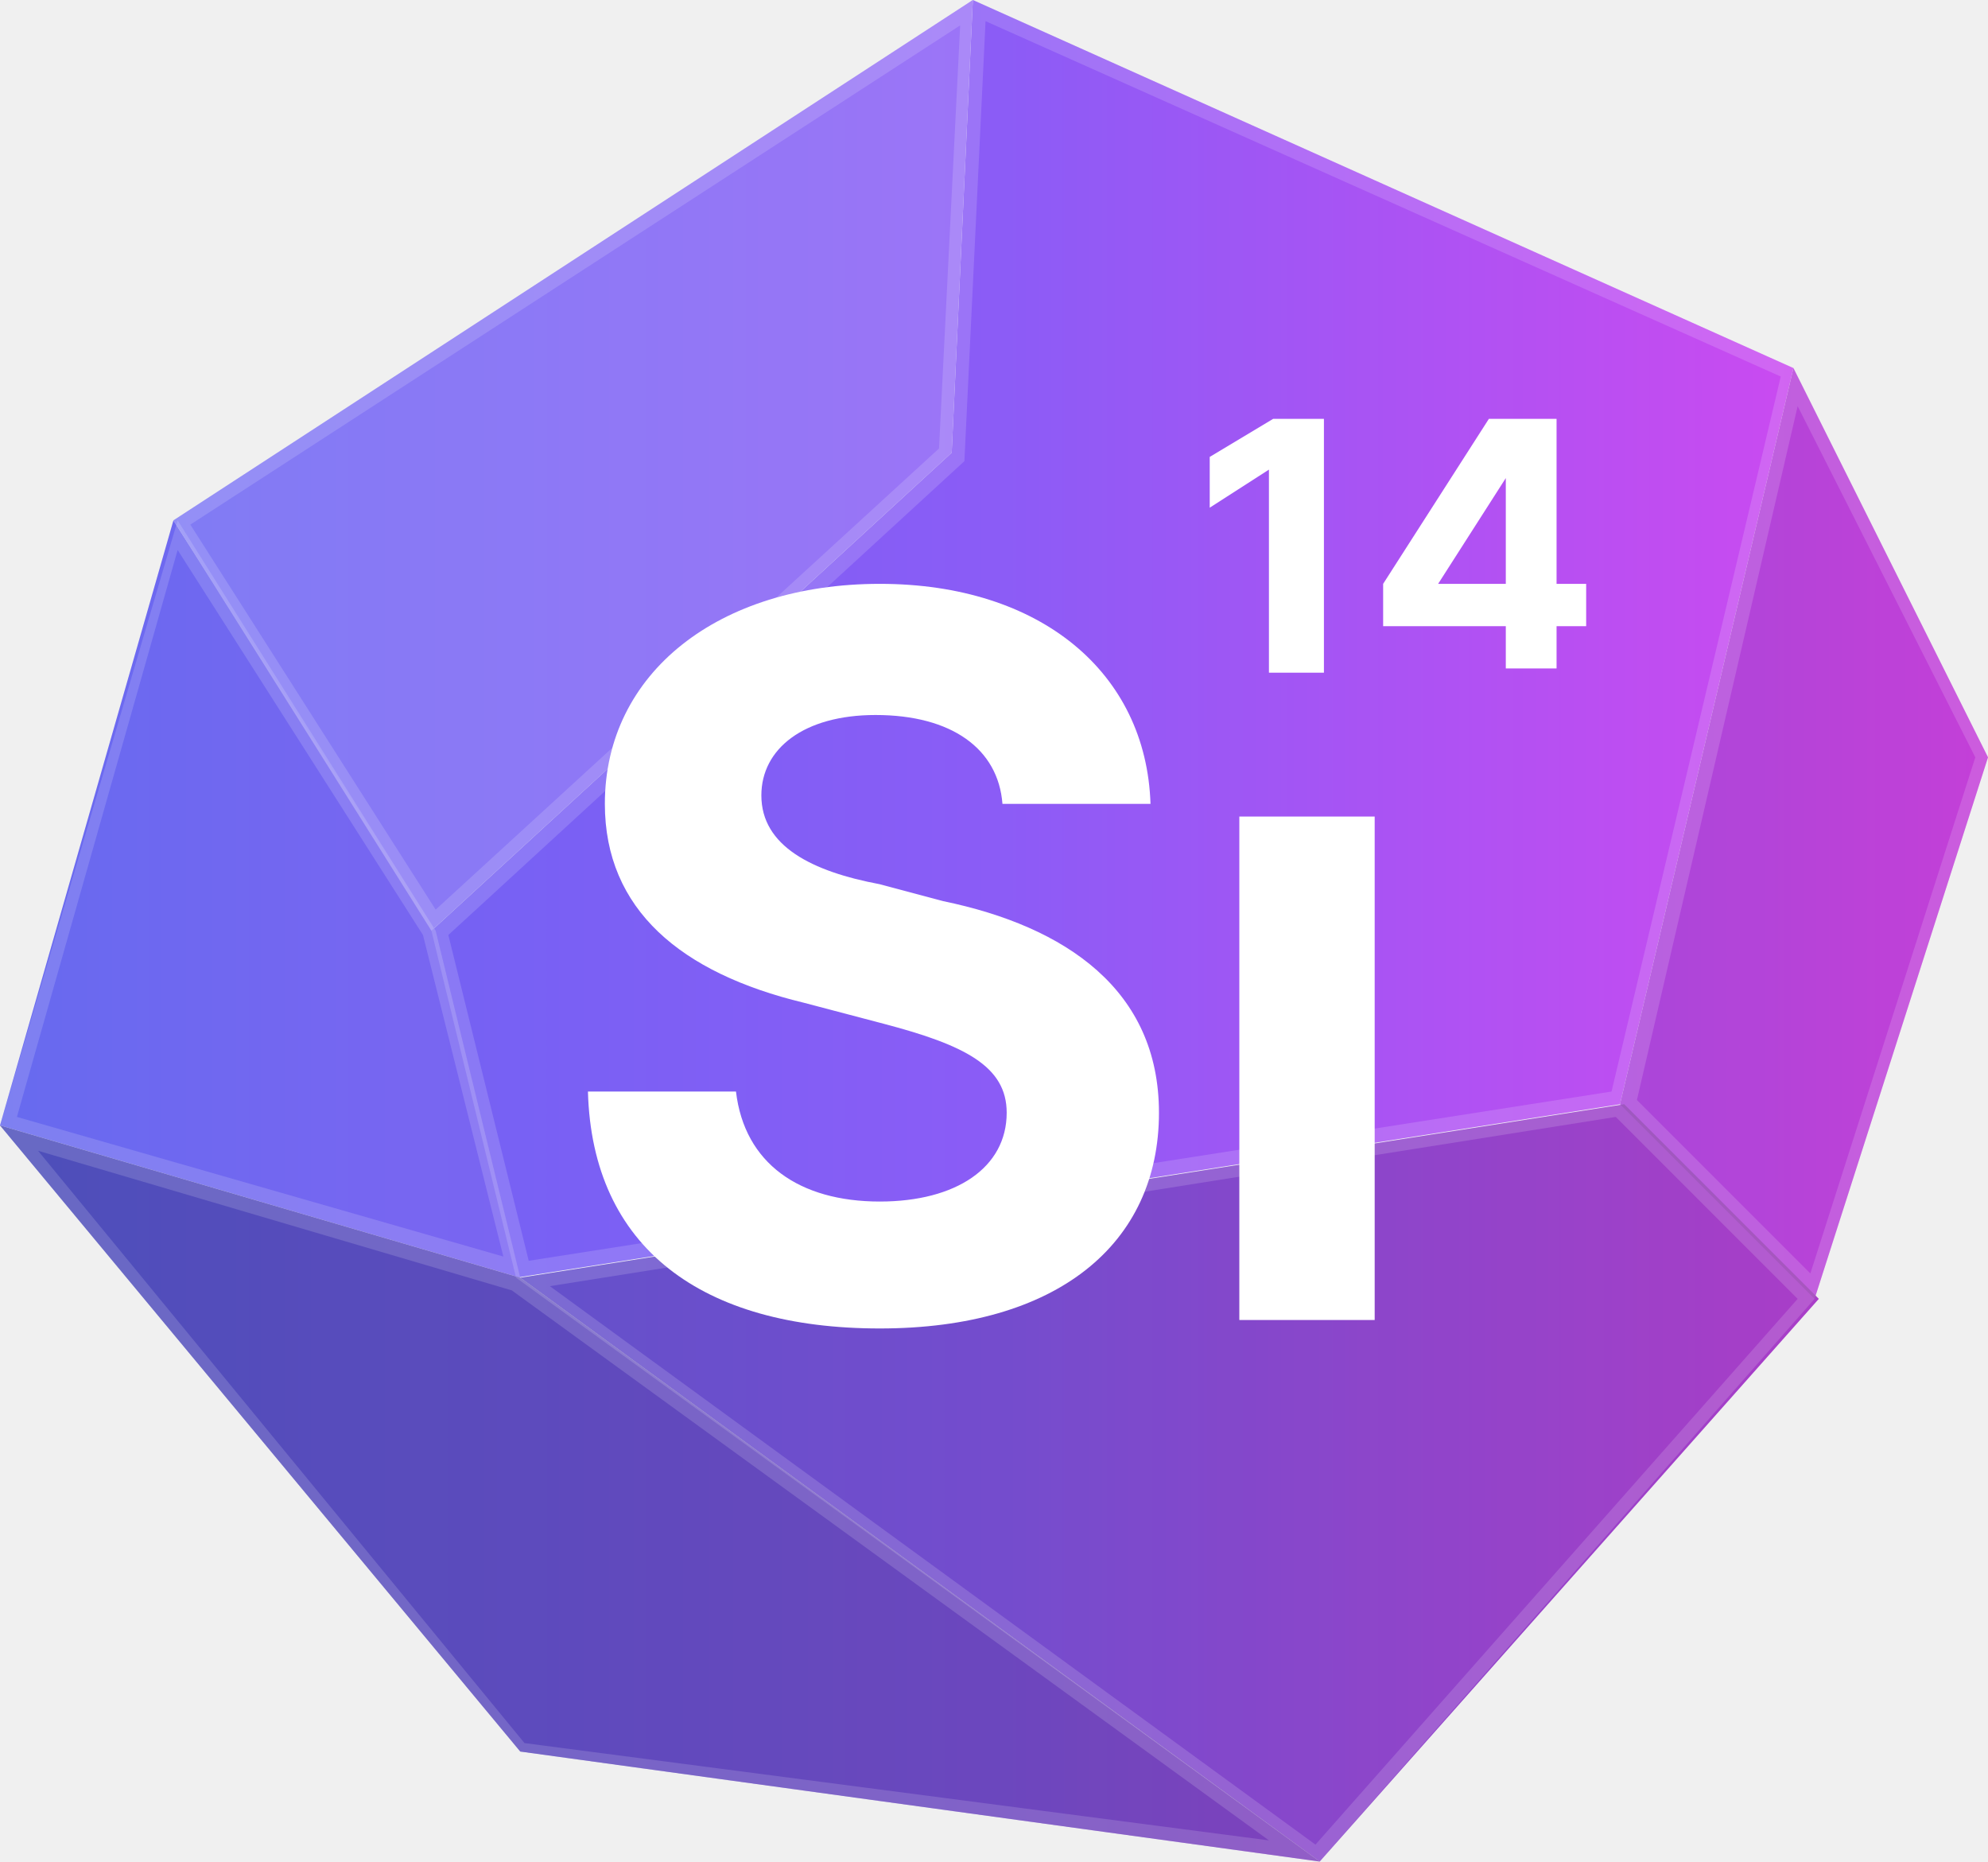
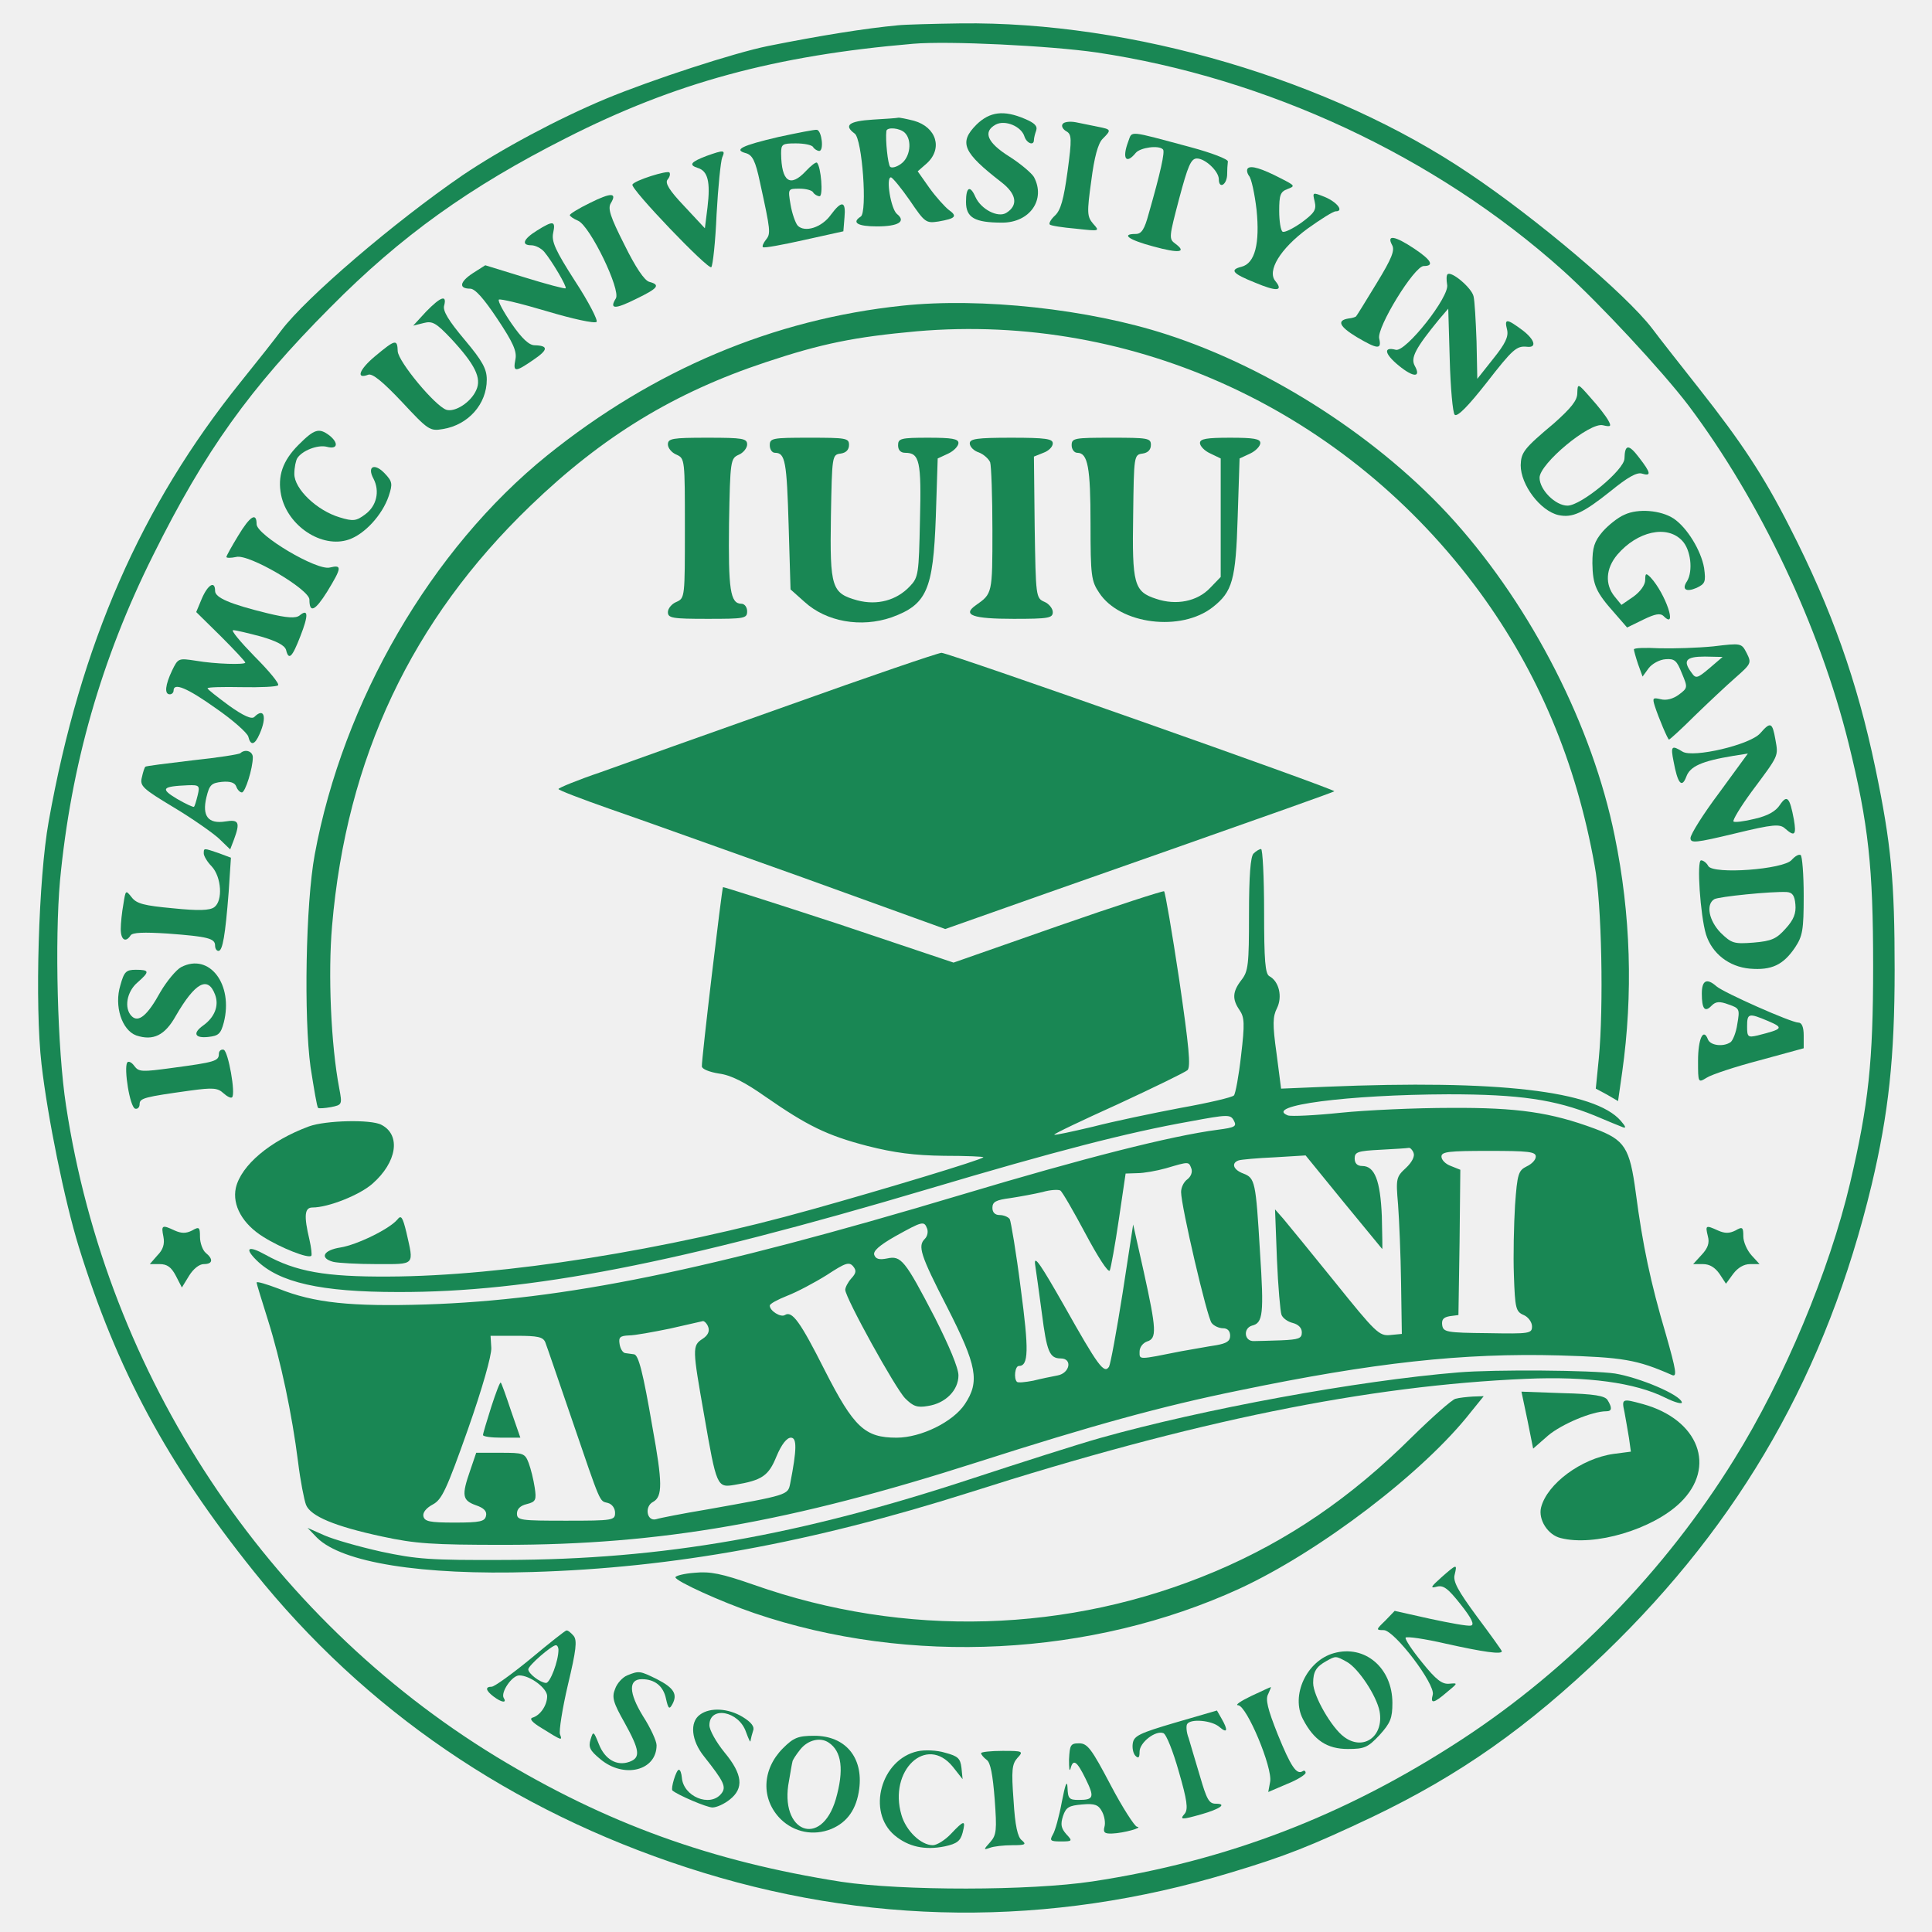
- <svg xmlns="http://www.w3.org/2000/svg" version="1.1" id="Layer_1" x="0px" y="0px" viewBox="0 0 47 44" style="enable-background:new 0 0 47 44;" xml:space="preserve">
-   <style type="text/css">
- 	.st0{fill:url(#SVGID_1_);}
- 	.st1{fill:url(#SVGID_2_);}
- 	.st2{fill:url(#SVGID_3_);}
- 	.st3{fill:url(#SVGID_4_);}
- 	.st4{fill:url(#SVGID_5_);}
- 	.st5{fill:url(#SVGID_6_);}
- 	.st6{fill-opacity:0.17;}
- 	.st7{fill-opacity:0.1;}
- 	.st8{fill-opacity:0.23;}
- 	.st9{fill:#C0C0C0;fill-opacity:5.000000e-02;}
- 	.st10{fill:#FFFFFF;fill-opacity:0.15;}
- 	.st11{fill-rule:evenodd;clip-rule:evenodd;fill:#FFFFFF;fill-opacity:0.15;}
- 	.st12{fill:#FFFFFF;}
- </style>
-   <linearGradient id="SVGID_1_" gradientUnits="userSpaceOnUse" x1="0" y1="765" x2="47" y2="765" gradientTransform="matrix(1 0 0 1 0 -754)">
-     <stop offset="0" style="stop-color:#6366F1" />
-     <stop offset="0.5" style="stop-color:#8B5CF6" />
-     <stop offset="1" style="stop-color:#D946EF" />
-   </linearGradient>
-   <path class="st0" d="M10.2,22l-6.1-9.7L23,0l-0.5,10.7L10.2,22z" />
-   <linearGradient id="SVGID_2_" gradientUnits="userSpaceOnUse" x1="0" y1="769.1" x2="47" y2="769.1" gradientTransform="matrix(1 0 0 1 0 -754)">
-     <stop offset="0" style="stop-color:#6366F1" />
-     <stop offset="0.5" style="stop-color:#8B5CF6" />
-     <stop offset="1" style="stop-color:#D946EF" />
-   </linearGradient>
-   <path class="st1" d="M22.5,10.7L23,0l19.4,8.7l-4.1,17.4l-26.1,4.1l-2-8.2L22.5,10.7z" />
-   <linearGradient id="SVGID_3_" gradientUnits="userSpaceOnUse" x1="0" y1="789.05" x2="47" y2="789.05" gradientTransform="matrix(1 0 0 1 0 -754)">
-     <stop offset="0" style="stop-color:#6366F1" />
-     <stop offset="0.5" style="stop-color:#8B5CF6" />
-     <stop offset="1" style="stop-color:#D946EF" />
-   </linearGradient>
-   <path class="st2" d="M31.2,44L12.3,30.2l26.1-4.1l4.6,4.6L31.2,44z" />
-   <linearGradient id="SVGID_4_" gradientUnits="userSpaceOnUse" x1="0" y1="773.7" x2="47" y2="773.7" gradientTransform="matrix(1 0 0 1 0 -754)">
-     <stop offset="0" style="stop-color:#6366F1" />
-     <stop offset="0.5" style="stop-color:#8B5CF6" />
-     <stop offset="1" style="stop-color:#D946EF" />
-   </linearGradient>
-   <path class="st3" d="M38.3,26.1l4.6,4.6L47,17.9l-4.6-9.2L38.3,26.1z" />
-   <linearGradient id="SVGID_5_" gradientUnits="userSpaceOnUse" x1="0" y1="789.3" x2="47" y2="789.3" gradientTransform="matrix(1 0 0 1 0 -754)">
-     <stop offset="0" style="stop-color:#6366F1" />
-     <stop offset="0.5" style="stop-color:#8B5CF6" />
-     <stop offset="1" style="stop-color:#D946EF" />
-   </linearGradient>
-   <path class="st4" d="M12.3,30.2L31.2,44l-18.9-2.6L0,26.6L12.3,30.2z" />
-   <linearGradient id="SVGID_6_" gradientUnits="userSpaceOnUse" x1="0" y1="775.25" x2="47" y2="775.25" gradientTransform="matrix(1 0 0 1 0 -754)">
-     <stop offset="0" style="stop-color:#6366F1" />
-     <stop offset="0.5" style="stop-color:#8B5CF6" />
-     <stop offset="1" style="stop-color:#D946EF" />
-   </linearGradient>
-   <path class="st5" d="M4.1,12.3L0,26.6l12.3,3.6l-2-8.2L4.1,12.3z" />
-   <path class="st6" d="M31.2,44L12.3,30.2l26.1-4.1l4.6,4.6L31.2,44z" />
-   <path class="st7" d="M38.3,26.1l4.6,4.6L47,17.9l-4.6-9.2L38.3,26.1z" />
-   <path class="st8" d="M12.3,30.2L31.2,44l-18.9-2.6L0,26.6L12.3,30.2z" />
-   <path class="st9" d="M4.1,12.3L0,26.6l12.3,3.6l-2-8.2L4.1,12.3z" />
-   <path class="st10" d="M10.2,22l-6.1-9.7L23,0l-0.5,10.7L10.2,22z" />
-   <path class="st11" d="M10.2,22l12.3-11.3L23,0L4.1,12.3L10.2,22z M10.3,21.5l11.9-10.9l0.5-10L4.5,12.4L10.3,21.5z" />
-   <path class="st11" d="M22.8,10.9L10.6,22.1l1.9,7.7l25.6-4l4-16.9L23.3,0.5L22.8,10.9z M22.5,10.7L10.2,22l2,8.2l26.1-4.1l4.1-17.4  L23,0L22.5,10.7z" />
-   <path class="st11" d="M31.1,43.6l11.4-12.9l-4.3-4.3l-25.2,4L31.1,43.6z M31.2,44l11.7-13.3l-4.6-4.6l-26.1,4.1L31.2,44z" />
-   <path class="st11" d="M42.9,30.7L47,17.9l-4.6-9.2l-4.1,17.4L42.9,30.7z M38.7,26l4.1,4.1l3.9-12.2l-4.2-8.3L38.7,26z" />
-   <path class="st11" d="M12.1,30.5L0.9,27.2l11.5,14L30,43.5L12.1,30.5z M12.3,30.2L0,26.6l12.3,14.8L31.2,44L12.3,30.2z" />
-   <path class="st11" d="M0.4,26.4l11.5,3.3L10,22.1L4.2,13L0.4,26.4z M0,26.6l12.3,3.6l-2-8.2l-6.1-9.7L0,26.6z" />
-   <path class="st12" d="M23.7,19h3.5c-0.1-3.1-2.6-5.2-6.4-5.2s-6.5,2.1-6.5,5.2c0,2.5,1.8,4,4.7,4.7l1.9,0.5c1.9,0.5,2.9,1,2.9,2.1  c0,1.3-1.2,2.1-3,2.1c-1.9,0-3.2-0.9-3.4-2.6h-3.5c0.1,3.7,2.7,5.6,6.9,5.6s6.6-2,6.6-5.1c0-2.9-2.2-4.4-5.1-5l-1.5-0.4  C19.2,20.6,18,20,18,18.8c0-1.1,1-1.9,2.7-1.9C22.5,16.9,23.6,17.7,23.7,19z" />
-   <path class="st12" d="M32.5,19.3h-3.2v11.9h3.2V19.3z" />
-   <path class="st12" d="M31.3,9.9h-1.2l-1.5,0.9V12l1.4-0.9l0,0v4.8h1.3C31.3,15.9,31.3,9.9,31.3,9.9z" />
-   <path class="st12" d="M32.7,14.8h2.9v1h1.2v-1h0.7v-1h-0.7V9.9h-1.6l-2.5,3.9C32.7,13.8,32.7,14.8,32.7,14.8z M35.6,13.8H34l0,0  l1.6-2.5l0,0V13.8z" />
+ <svg xmlns="http://www.w3.org/2000/svg" version="1.0" width="512pt" height="512pt" viewBox="0 0 512 512" preserveAspectRatio="xMidYMid meet">
+   <g transform="translate(0,512) scale(0.1,-0.1)" fill="#198754" stroke="none">
+     <path d="M2380 5053 c-86 -8 -205 -27 -345 -55 -89 -18 -307 -89 -430 -140 -129 -54 -278 -134 -380 -203 -182 -125 -413 -323 -479 -410 -17 -23 -66 -85 -108 -137 -264 -328 -425 -695 -509 -1165 -27 -150 -37 -488 -19 -643 16 -140 61 -362 99 -485 101 -325 233 -572 464 -860 294 -367 683 -633 1147 -784 474 -155 961 -159 1440 -14 147 44 214 71 375 147 234 112 413 238 618 435 362 349 588 746 707 1241 45 190 61 337 61 570 0 235 -9 333 -51 534 -48 230 -116 422 -227 639 -69 136 -128 225 -240 367 -48 61 -105 133 -125 160 -69 90 -305 290 -484 410 -367 248 -894 404 -1349 398 -71 -1 -146 -3 -165 -5z m526 -72 c451 -67 898 -275 1235 -577 96 -86 265 -268 334 -359 190 -253 347 -585 424 -895 53 -215 65 -329 65 -590 0 -254 -12 -366 -61 -575 -55 -233 -175 -520 -307 -732 -183 -296 -436 -556 -724 -744 -308 -201 -621 -321 -977 -375 -166 -25 -504 -25 -665 -1 -345 54 -624 155 -914 331 -610 372 -1032 1009 -1141 1726 -23 149 -30 439 -16 596 29 305 109 587 247 863 137 276 256 442 469 656 188 190 370 320 625 449 289 147 555 219 920 250 92 8 361 -5 486 -23z" />
+     <path d="M2588 4790 c-48 -48 -36 -74 66 -153 40 -31 45 -61 13 -81 -22 -14 -67 9 -82 42 -14 32 -25 27 -25 -13 0 -42 23 -55 96 -55 73 0 116 61 84 121 -6 10 -35 35 -65 54 -59 37 -71 66 -36 85 25 13 68 -5 76 -32 6 -18 25 -25 25 -9 0 5 3 17 6 25 4 12 -4 20 -30 31 -56 24 -93 19 -128 -15z" />
+     <path d="M2313 4803 c-63 -4 -78 -15 -48 -37 20 -14 34 -209 16 -220 -25 -16 -8 -26 43 -26 57 0 78 13 53 33 -16 13 -30 97 -16 97 4 0 27 -28 50 -61 40 -59 43 -61 76 -56 46 8 51 14 27 31 -10 8 -33 33 -51 58 l-31 44 24 21 c43 39 26 96 -34 113 -20 5 -39 9 -42 8 -3 -1 -33 -3 -67 -5z m85 -35 c20 -20 14 -65 -10 -82 -12 -9 -25 -12 -29 -8 -6 6 -13 71 -10 95 2 11 36 8 49 -5z" />
+     <path d="M2816 4791 c-4 -5 1 -14 10 -19 14 -8 15 -19 3 -107 -10 -73 -18 -102 -33 -116 -11 -10 -17 -21 -14 -24 2 -3 34 -8 69 -11 64 -7 64 -7 46 13 -16 19 -17 28 -5 114 8 63 18 99 30 111 24 24 23 25 -12 32 -16 3 -43 9 -59 12 -16 3 -32 1 -35 -5z" />
+     <path d="M2063 4757 c-98 -23 -120 -34 -86 -43 17 -5 25 -20 37 -77 28 -128 29 -136 16 -152 -7 -9 -11 -18 -8 -20 2 -3 51 6 109 19 l104 23 3 37 c4 43 -7 46 -36 7 -24 -34 -69 -48 -88 -29 -6 7 -15 32 -19 56 -7 42 -7 42 24 42 16 0 33 -4 36 -10 3 -5 11 -10 17 -10 10 0 4 78 -7 89 -3 2 -16 -8 -29 -22 -42 -45 -65 -29 -66 46 0 25 3 27 39 27 22 0 43 -4 46 -10 3 -5 11 -10 16 -10 13 0 7 53 -6 56 -5 1 -51 -8 -102 -19z" />
+     <path d="M2990 4745 c-17 -45 -6 -62 20 -30 12 14 61 21 72 9 6 -5 -7 -63 -38 -171 -11 -41 -19 -53 -34 -53 -41 0 -18 -16 46 -33 69 -19 90 -16 59 7 -18 13 -17 17 10 120 23 86 31 106 47 106 22 0 58 -34 58 -55 0 -26 20 -16 22 10 0 14 1 30 2 37 1 6 -43 23 -99 38 -168 45 -154 44 -165 15z" />
+     <path d="M1873 4707 c-42 -16 -49 -24 -24 -32 27 -8 34 -37 26 -104 l-7 -56 -54 58 c-41 43 -52 62 -45 71 6 7 8 15 5 19 -6 6 -92 -21 -98 -32 -7 -10 201 -227 209 -219 4 4 11 67 14 140 4 73 11 141 15 151 9 20 4 20 -41 4z" />
+     <path d="M3307 4674 c-4 -4 -2 -13 3 -20 6 -6 15 -47 20 -90 9 -89 -4 -142 -40 -151 -32 -8 -24 -18 36 -42 57 -24 76 -23 54 4 -23 27 13 86 85 139 35 25 68 46 75 46 22 0 4 24 -29 38 -33 13 -33 13 -27 -12 5 -22 0 -30 -35 -56 -23 -16 -45 -27 -50 -24 -5 3 -9 28 -9 55 0 42 3 51 22 58 21 8 20 9 -17 28 -52 27 -80 35 -88 27z" />
+     <path d="M1563 4582 c-29 -14 -53 -29 -53 -32 0 -3 10 -10 22 -15 32 -14 114 -184 100 -206 -18 -29 -2 -29 54 -1 58 28 65 37 35 45 -13 3 -37 39 -66 98 -38 75 -45 97 -36 111 17 28 0 28 -56 0z" />
+     <path d="M1423 4509 c-37 -23 -42 -39 -15 -39 11 0 26 -8 34 -17 21 -25 61 -93 57 -97 -2 -2 -51 11 -109 29 l-104 32 -33 -21 c-35 -23 -38 -41 -7 -41 13 0 36 -26 72 -80 42 -63 52 -86 48 -107 -7 -35 -1 -35 47 -2 40 27 41 38 4 39 -15 0 -34 18 -61 57 -22 32 -37 60 -34 64 3 3 61 -11 128 -31 67 -20 126 -33 131 -28 4 4 -21 53 -57 108 -52 81 -63 105 -58 128 7 32 0 33 -43 6z" />
+     <path d="M3689 4471 c8 -14 0 -35 -41 -102 -28 -46 -52 -85 -54 -87 -1 -2 -10 -5 -20 -6 -32 -5 -25 -21 21 -49 56 -33 67 -34 60 -4 -7 29 93 192 118 192 29 0 20 16 -25 46 -51 34 -74 38 -59 10z" />
+     <path d="M3836 4393 c-3 -3 -3 -15 -1 -27 8 -31 -110 -180 -136 -173 -34 9 -30 -11 8 -42 39 -32 60 -32 42 0 -11 21 2 46 65 123 l24 28 4 -136 c2 -74 8 -140 13 -145 7 -7 36 23 84 84 70 90 80 99 108 96 26 -3 21 18 -11 43 -43 32 -50 33 -42 2 4 -18 -4 -36 -37 -77 l-42 -53 -2 99 c-2 55 -5 109 -8 120 -5 22 -59 68 -69 58z" />
+     <path d="M1129 4294 l-34 -37 28 7 c23 6 33 0 72 -41 64 -69 82 -105 67 -137 -14 -32 -56 -59 -79 -52 -30 10 -127 127 -129 155 -1 33 -6 32 -60 -13 -42 -35 -52 -62 -18 -49 11 4 39 -19 89 -72 70 -75 74 -78 109 -72 67 11 116 66 116 131 0 28 -11 49 -59 106 -42 50 -58 76 -54 90 8 30 -9 24 -48 -16z" />
+     <path d="M2392 4310 c-343 -36 -660 -170 -942 -397 -307 -248 -541 -651 -616 -1058 -24 -130 -29 -432 -11 -563 9 -57 17 -106 20 -108 2 -2 17 -1 34 2 30 6 30 7 22 50 -22 115 -30 303 -19 430 38 445 211 811 526 1114 192 185 382 300 623 380 150 50 236 67 400 82 577 50 1141 -211 1493 -692 154 -211 255 -449 304 -724 19 -100 24 -376 11 -511 l-8 -80 30 -16 29 -17 11 77 c29 206 23 417 -20 626 -59 290 -218 602 -424 833 -193 216 -485 406 -764 496 -206 67 -491 98 -699 76z" />
+     <path d="M4180 4078 c0 -19 -16 -39 -62 -80 -80 -67 -87 -77 -88 -111 0 -52 52 -121 100 -132 37 -8 65 5 139 64 44 36 69 50 82 46 26 -8 24 2 -7 42 -28 37 -38 36 -39 -2 0 -30 -115 -125 -151 -125 -32 0 -74 42 -74 74 0 37 133 148 168 139 21 -5 23 -3 14 13 -6 11 -26 37 -46 59 -35 40 -35 40 -36 13z" />
+     <path d="M791 3941 c-42 -42 -56 -83 -46 -133 17 -82 108 -142 179 -118 42 14 89 65 106 115 11 33 10 39 -11 61 -27 28 -47 18 -29 -15 17 -33 8 -72 -22 -94 -24 -18 -32 -19 -68 -8 -60 18 -120 75 -120 115 0 17 4 36 8 42 13 20 54 36 78 30 29 -8 32 10 7 30 -28 21 -40 17 -82 -25z" />
+     <path d="M1770 3942 c0 -9 10 -22 23 -27 22 -10 22 -13 22 -195 0 -182 0 -185 -22 -195 -13 -5 -23 -18 -23 -27 0 -16 11 -18 105 -18 98 0 105 1 105 20 0 11 -7 20 -15 20 -30 0 -35 38 -33 212 3 169 4 173 26 183 12 5 22 18 22 27 0 16 -11 18 -105 18 -94 0 -105 -2 -105 -18z" />
+     <path d="M2040 3940 c0 -11 6 -20 14 -20 27 0 31 -23 36 -193 l5 -169 37 -33 c58 -53 150 -69 231 -41 93 34 110 72 117 266 l5 155 28 13 c15 7 27 20 27 28 0 11 -17 14 -80 14 -73 0 -80 -2 -80 -20 0 -13 7 -20 19 -20 38 0 43 -22 39 -179 -3 -143 -4 -151 -27 -175 -35 -37 -86 -51 -139 -37 -68 19 -73 33 -70 222 3 162 3 164 26 167 14 2 22 10 22 23 0 18 -8 19 -105 19 -98 0 -105 -1 -105 -20z" />
+     <path d="M2570 3945 c0 -9 11 -20 24 -24 13 -5 26 -17 30 -26 3 -9 6 -90 6 -180 0 -169 0 -168 -44 -199 -37 -26 -8 -36 100 -36 93 0 104 2 104 18 0 9 -10 22 -22 27 -23 10 -23 14 -26 198 l-2 187 25 10 c14 5 25 16 25 25 0 12 -18 15 -110 15 -92 0 -110 -3 -110 -15z" />
+     <path d="M2840 3940 c0 -11 7 -20 15 -20 28 0 35 -39 35 -188 0 -138 2 -152 23 -183 55 -84 217 -104 301 -38 52 41 61 71 66 239 l5 155 28 13 c15 7 27 20 27 28 0 11 -17 14 -80 14 -63 0 -80 -3 -80 -14 0 -8 12 -21 28 -28 l27 -13 0 -157 0 -157 -28 -29 c-34 -36 -90 -47 -143 -29 -59 19 -64 39 -61 222 2 157 2 160 25 163 14 2 22 10 22 23 0 18 -8 19 -105 19 -98 0 -105 -1 -105 -20z" />
+     <path d="M4305 3756 c-17 -7 -43 -28 -58 -45 -22 -26 -27 -42 -27 -84 1 -57 9 -76 59 -132 l33 -38 43 21 c31 15 45 18 54 9 38 -38 5 60 -35 103 -12 12 -14 11 -14 -7 0 -13 -13 -31 -31 -44 l-32 -22 -18 22 c-26 32 -24 74 7 111 53 62 132 80 172 37 23 -24 29 -80 13 -107 -15 -22 -3 -30 25 -18 23 11 25 16 20 53 -8 46 -45 107 -81 131 -34 22 -94 27 -130 10z" />
+     <path d="M631 3700 c-17 -28 -31 -53 -31 -56 0 -3 12 -3 26 0 33 9 194 -86 194 -113 0 -37 15 -30 47 21 39 64 40 72 7 64 -34 -9 -194 86 -194 115 0 32 -17 22 -49 -31z" />
+     <path d="M535 3534 l-15 -36 65 -64 c36 -36 65 -67 65 -70 0 -6 -79 -4 -131 5 -46 7 -47 7 -63 -26 -18 -38 -21 -63 -6 -63 6 0 10 5 10 10 0 22 36 7 112 -47 45 -31 83 -65 86 -75 6 -25 17 -23 30 7 20 45 12 71 -14 45 -7 -7 -29 3 -67 30 -31 23 -57 43 -57 46 0 3 41 4 90 3 50 -1 94 1 97 5 4 4 -24 38 -62 76 -38 39 -64 70 -57 70 7 0 40 -8 74 -17 41 -12 62 -23 66 -35 7 -29 16 -21 38 36 22 56 21 74 -2 55 -10 -8 -33 -7 -86 6 -98 24 -138 41 -138 59 0 28 -19 17 -35 -20z" />
+     <path d="M4540 3407 c-41 -4 -105 -6 -142 -5 -38 2 -68 1 -68 -3 0 -3 5 -21 11 -39 l12 -33 16 22 c9 12 29 23 45 24 24 2 30 -4 43 -37 16 -38 16 -39 -8 -57 -15 -11 -33 -16 -48 -12 -21 5 -22 3 -16 -17 11 -34 35 -90 38 -90 2 0 33 28 68 63 35 34 84 80 108 101 42 37 43 39 30 65 -14 27 -14 27 -89 18z m-10 -58 c-32 -27 -36 -28 -47 -12 -24 32 -16 43 35 43 l47 -1 -35 -30z" />
+     <path d="M2090 3251 c-212 -75 -436 -155 -497 -177 -62 -21 -113 -42 -113 -45 0 -3 60 -26 134 -52 73 -25 304 -108 512 -182 l379 -137 85 30 c47 17 278 98 514 181 236 83 431 152 432 154 5 5 -1022 367 -1041 367 -11 -1 -193 -63 -405 -139z" />
+     <path d="M4665 3177 c-27 -31 -178 -66 -206 -49 -29 18 -32 15 -24 -25 11 -60 22 -73 34 -41 10 27 40 41 125 55 l38 6 -76 -104 c-42 -56 -76 -110 -76 -120 0 -14 13 -13 117 12 103 25 120 26 134 13 25 -22 30 -17 23 24 -11 59 -18 67 -37 39 -11 -17 -32 -29 -67 -37 -28 -7 -54 -10 -56 -7 -3 3 18 38 48 79 73 98 71 93 63 138 -8 46 -13 48 -40 17z" />
+     <path d="M637 3124 c-3 -3 -60 -12 -127 -19 -67 -8 -124 -15 -125 -17 -2 -2 -6 -14 -9 -28 -6 -23 2 -30 85 -80 50 -30 104 -68 120 -83 l29 -28 10 26 c17 46 13 54 -23 48 -45 -7 -62 14 -50 64 8 33 13 38 41 41 22 2 34 -2 38 -12 3 -9 10 -16 15 -16 9 0 29 64 29 93 0 16 -20 23 -33 11z m-113 -111 c-4 -16 -8 -30 -10 -31 -1 -2 -21 7 -45 21 -45 27 -40 33 29 36 30 1 32 -1 26 -26z" />
+     <path d="M540 2858 c0 -6 9 -22 21 -34 26 -28 30 -91 7 -108 -12 -9 -42 -10 -110 -3 -76 7 -96 12 -109 29 -16 20 -16 20 -22 -18 -4 -22 -7 -51 -7 -66 0 -29 13 -37 26 -17 5 8 35 9 98 5 108 -8 126 -13 126 -32 0 -8 4 -14 9 -14 11 0 18 41 27 156 l6 91 -32 12 c-41 14 -40 14 -40 -1z" />
+     <path d="M3322 2858 c-8 -8 -12 -58 -12 -161 0 -134 -2 -151 -20 -174 -24 -31 -25 -51 -5 -80 13 -19 14 -36 4 -120 -6 -54 -15 -102 -19 -106 -4 -5 -68 -20 -141 -33 -74 -14 -179 -36 -233 -50 -55 -13 -101 -23 -102 -21 -2 2 74 38 169 81 95 44 177 84 184 90 9 9 4 62 -22 240 -19 126 -37 231 -40 234 -2 2 -129 -39 -281 -92 l-277 -97 -304 102 c-168 55 -306 99 -307 98 -3 -4 -57 -456 -56 -475 0 -7 20 -15 45 -19 32 -4 69 -23 123 -61 111 -77 163 -103 271 -131 71 -18 124 -25 203 -26 59 0 106 -2 104 -4 -6 -7 -264 -85 -454 -138 -384 -108 -820 -177 -1122 -178 -168 -1 -246 13 -327 58 -45 25 -56 18 -24 -14 60 -60 171 -85 376 -85 348 -1 742 76 1405 273 336 100 529 150 693 179 102 19 108 19 117 2 8 -15 3 -18 -43 -24 -123 -16 -355 -75 -682 -173 -672 -201 -1050 -278 -1417 -290 -197 -6 -296 4 -390 42 -32 12 -58 20 -58 16 0 -3 14 -48 30 -99 34 -108 64 -250 80 -377 6 -49 16 -100 21 -113 12 -30 76 -57 202 -84 88 -19 132 -22 322 -22 417 0 759 60 1255 219 306 98 487 148 693 190 357 74 594 100 849 93 169 -5 206 -11 299 -52 14 -6 11 12 -16 107 -41 138 -62 239 -80 376 -16 120 -29 140 -109 170 -116 43 -204 56 -381 55 -93 0 -225 -6 -293 -13 -67 -7 -130 -10 -139 -7 -66 26 159 55 425 56 189 0 283 -14 387 -56 33 -14 67 -28 75 -31 10 -4 9 1 -5 17 -69 79 -325 109 -780 90 l-120 -5 -12 93 c-11 78 -10 98 1 120 15 30 6 71 -20 85 -11 6 -14 40 -14 172 0 91 -4 165 -8 165 -4 0 -13 -5 -20 -12z m424 -793 c4 -9 -4 -25 -20 -40 -26 -24 -27 -28 -21 -97 3 -40 7 -134 8 -208 l2 -135 -31 -3 c-29 -3 -39 7 -146 140 -64 79 -125 154 -137 168 l-22 25 5 -132 c3 -72 9 -139 12 -147 3 -9 17 -19 30 -22 15 -4 24 -13 24 -25 0 -16 -8 -19 -55 -21 -30 -1 -63 -2 -72 -2 -26 -1 -29 34 -5 41 29 7 32 30 21 197 -11 185 -13 194 -44 206 -27 10 -33 28 -12 35 6 2 49 6 95 8 l82 5 101 -124 c56 -68 102 -124 102 -124 1 0 0 39 -1 87 -4 95 -19 133 -52 133 -13 0 -20 7 -20 20 0 17 8 20 68 23 37 2 71 4 75 5 4 1 10 -5 13 -13z m324 -10 c0 -9 -11 -20 -24 -26 -22 -11 -25 -19 -31 -103 -3 -50 -5 -134 -3 -186 3 -87 5 -96 26 -105 12 -5 22 -19 22 -30 0 -19 -6 -20 -117 -18 -110 1 -118 3 -121 21 -2 15 3 21 20 24 l23 3 3 193 2 192 -25 10 c-14 5 -25 16 -25 25 0 13 20 15 125 15 105 0 125 -2 125 -15z m-913 -31 c4 -10 -1 -22 -10 -29 -10 -7 -17 -22 -17 -34 0 -37 69 -333 81 -347 6 -8 20 -14 30 -14 12 0 19 -7 19 -20 0 -14 -9 -20 -37 -25 -21 -3 -63 -11 -93 -16 -115 -23 -110 -23 -110 -1 0 12 9 23 20 27 26 8 25 31 -9 185 l-28 125 -28 -182 c-16 -101 -32 -188 -36 -195 -13 -20 -29 2 -119 162 -61 107 -80 136 -77 110 3 -19 11 -78 18 -130 13 -101 20 -120 50 -120 32 0 24 -39 -8 -45 -16 -3 -45 -9 -65 -14 -21 -4 -40 -6 -43 -3 -9 9 -5 42 5 42 26 0 27 41 5 206 -12 95 -26 177 -29 183 -4 6 -16 11 -27 11 -12 0 -19 7 -19 19 0 16 9 21 48 26 26 4 64 11 85 16 20 6 42 7 47 4 5 -3 35 -55 67 -115 32 -60 60 -104 64 -97 3 7 14 67 24 135 l18 122 31 1 c17 0 51 6 76 13 61 18 60 18 67 0z m-700 -160 c3 -8 1 -20 -6 -27 -19 -19 -13 -41 59 -181 79 -155 87 -197 47 -257 -31 -47 -116 -89 -181 -89 -84 0 -113 27 -190 178 -66 131 -87 159 -106 147 -11 -7 -40 11 -40 25 0 5 21 16 46 26 26 10 73 35 105 55 49 32 59 36 70 23 9 -11 8 -18 -5 -32 -9 -10 -16 -24 -16 -30 0 -21 133 -262 159 -288 21 -21 32 -25 60 -20 47 7 81 42 81 81 0 20 -25 79 -63 154 -79 152 -89 164 -126 156 -20 -4 -30 -2 -34 9 -4 10 12 25 56 50 72 40 76 41 84 20z m-580 -261 c4 -11 -1 -22 -15 -31 -28 -18 -27 -26 4 -202 33 -190 34 -193 81 -185 73 12 90 24 111 76 13 31 27 49 38 49 16 0 16 -30 -2 -122 -6 -30 -6 -30 -219 -68 -66 -11 -127 -23 -136 -26 -25 -7 -32 34 -8 46 25 14 25 50 -2 198 -25 146 -37 192 -49 193 -6 1 -16 2 -22 3 -7 0 -14 11 -16 24 -3 18 1 22 25 23 15 0 64 9 108 18 44 10 84 19 88 20 4 0 11 -7 14 -16z m-432 -40 c4 -10 35 -101 70 -203 79 -231 73 -217 96 -223 11 -3 19 -14 19 -26 0 -20 -5 -21 -130 -21 -121 0 -130 1 -130 19 0 12 9 21 26 25 24 6 26 11 21 44 -3 20 -10 49 -16 65 -10 26 -14 27 -75 27 l-64 0 -16 -47 c-23 -66 -21 -79 15 -92 21 -7 30 -16 27 -28 -3 -15 -15 -18 -83 -18 -67 0 -80 3 -83 17 -2 10 8 22 25 31 24 13 36 38 93 199 38 108 63 196 62 216 l-2 32 69 0 c56 0 70 -3 76 -17z" />
+     <path d="M1302 1392 c-12 -38 -22 -71 -22 -75 0 -4 22 -7 49 -7 l50 0 -25 72 c-13 39 -25 73 -27 74 -2 2 -13 -27 -25 -64z" />
+     <path d="M4748 2841 c-21 -25 -208 -39 -221 -16 -4 8 -13 15 -19 15 -12 0 -2 -146 13 -196 16 -51 61 -86 116 -91 58 -5 89 10 120 56 20 30 23 46 23 137 0 57 -4 105 -8 108 -5 3 -15 -3 -24 -13z m10 -118 c2 -23 -4 -40 -26 -64 -24 -27 -37 -33 -85 -37 -52 -4 -58 -2 -87 26 -31 32 -40 75 -17 89 12 7 152 21 192 19 15 -1 21 -9 23 -33z" />
+     <path d="M480 2557 c-13 -7 -38 -37 -55 -66 -34 -62 -58 -82 -76 -64 -21 21 -13 65 15 89 33 29 33 34 -4 34 -26 0 -31 -5 -41 -41 -17 -55 4 -119 42 -133 45 -15 76 0 105 52 51 88 85 107 104 56 11 -29 -1 -60 -32 -82 -28 -20 -22 -34 14 -30 27 3 33 8 41 38 26 101 -38 186 -113 147z" />
+     <path d="M4510 2487 c0 -41 8 -51 26 -32 11 11 21 12 45 3 29 -10 30 -12 23 -52 -3 -22 -12 -44 -18 -48 -19 -13 -54 -9 -60 8 -12 31 -26 1 -26 -57 0 -59 0 -59 23 -45 12 8 75 29 140 46 l117 32 0 34 c0 22 -5 34 -14 34 -19 0 -197 79 -217 96 -26 23 -39 16 -39 -19z m176 -73 c42 -18 39 -21 -28 -38 -26 -6 -28 -4 -28 24 0 35 4 36 56 14z" />
+     <path d="M580 2327 c0 -19 -11 -22 -123 -37 -81 -11 -89 -11 -101 5 -7 10 -16 14 -19 9 -9 -16 7 -117 21 -122 6 -2 12 3 12 12 0 16 13 19 135 36 59 8 72 7 87 -7 10 -9 20 -14 23 -11 10 9 -10 121 -22 126 -7 2 -13 -3 -13 -11z" />
+     <path d="M819 2135 c-103 -38 -180 -103 -194 -163 -10 -46 18 -96 73 -130 46 -29 119 -58 127 -50 2 2 0 21 -5 43 -15 63 -13 85 8 85 42 0 125 33 159 63 65 57 76 129 24 156 -27 15 -148 12 -192 -4z" />
+     <path d="M1053 1888 c-21 -25 -107 -67 -151 -74 -45 -7 -56 -28 -19 -38 12 -3 64 -6 115 -6 104 0 99 -5 79 84 -10 41 -14 47 -24 34z" />
+     <path d="M433 1843 c4 -20 -1 -35 -16 -50 l-20 -23 26 0 c20 0 31 -8 43 -31 l16 -31 19 31 c11 18 27 31 39 31 24 0 26 13 5 30 -8 7 -15 26 -15 42 0 26 -2 28 -21 17 -16 -8 -28 -8 -46 0 -34 16 -36 14 -30 -16z" />
+     <path d="M4526 1844 c5 -18 0 -32 -17 -50 l-22 -24 26 0 c18 0 32 -9 44 -26 l17 -26 19 26 c12 16 28 26 45 26 l25 0 -21 23 c-12 13 -22 36 -22 50 0 25 -2 27 -21 16 -16 -8 -28 -8 -46 0 -33 15 -34 14 -27 -15z" />
+     <path d="M3865 1483 c-268 -22 -676 -97 -950 -174 -60 -17 -210 -65 -335 -106 -464 -153 -822 -216 -1240 -217 -201 -1 -236 2 -330 22 -58 13 -125 32 -150 43 l-45 20 25 -26 c66 -66 277 -100 570 -91 375 11 737 77 1160 211 595 190 1054 283 1475 301 161 7 288 -10 368 -50 26 -13 46 -18 44 -12 -5 20 -111 65 -177 76 -60 9 -320 11 -415 3z" />
+     <path d="M4048 1356 l15 -75 40 35 c36 30 116 64 154 64 15 0 16 9 3 30 -7 11 -36 16 -118 18 l-110 4 16 -76z" />
+     <path d="M3857 1413 c-9 -2 -61 -48 -115 -101 -162 -161 -329 -275 -523 -357 -386 -163 -821 -176 -1221 -35 -86 30 -116 36 -157 32 -28 -2 -51 -8 -51 -12 0 -10 121 -65 209 -95 411 -140 894 -115 1286 65 212 98 488 308 613 468 l34 42 -29 -1 c-15 -1 -36 -3 -46 -6z" />
+     <path d="M4305 1378 c3 -18 9 -49 12 -69 l5 -36 -46 -6 c-85 -12 -176 -79 -192 -142 -8 -32 18 -73 52 -81 89 -23 244 23 317 94 97 94 49 220 -99 261 -55 15 -57 15 -49 -21z" />
+     <path d="M3820 940 c-28 -25 -31 -30 -13 -25 18 5 30 -4 64 -47 30 -38 37 -54 27 -56 -8 -2 -57 7 -108 18 l-94 21 -25 -26 c-25 -24 -25 -25 -4 -25 28 0 137 -143 130 -171 -7 -25 2 -24 38 7 29 24 29 24 6 22 -19 -2 -35 10 -72 56 -27 33 -46 62 -44 66 2 4 51 -3 107 -16 99 -22 148 -29 148 -20 0 2 -30 44 -66 92 -50 68 -64 93 -59 111 7 29 6 29 -35 -7z" />
+     <path d="M1406 724 c-50 -41 -96 -74 -103 -74 -18 0 -16 -10 5 -26 21 -16 36 -18 27 -4 -9 15 22 60 41 60 29 0 74 -34 74 -55 0 -24 -18 -51 -39 -57 -9 -3 0 -13 25 -28 53 -33 55 -34 48 -16 -3 8 6 67 21 131 22 92 25 118 15 130 -7 8 -15 15 -19 14 -3 0 -46 -34 -95 -75z m74 24 c0 -30 -22 -88 -33 -88 -16 1 -47 25 -47 36 0 10 61 63 73 64 4 0 7 -6 7 -12z" />
+     <path d="M3535 739 c-72 -20 -115 -112 -82 -175 29 -56 64 -79 119 -79 44 0 53 4 84 37 29 32 34 45 34 85 0 93 -73 155 -155 132z m34 -23 c31 -17 79 -90 87 -131 12 -67 -43 -106 -94 -68 -33 24 -82 109 -82 143 0 30 8 43 35 58 25 14 25 14 54 -2z" />
+     <path d="M1662 680 c-12 -5 -27 -21 -32 -36 -9 -22 -5 -36 25 -89 41 -74 43 -93 13 -104 -33 -12 -65 6 -81 47 -14 35 -15 35 -22 12 -6 -20 -2 -29 26 -52 62 -52 149 -31 149 37 0 11 -16 46 -36 77 -38 62 -39 98 -3 98 34 0 57 -18 64 -52 6 -27 9 -29 17 -14 14 26 4 43 -41 66 -45 22 -47 23 -79 10z" />
+     <path d="M3315 625 c-27 -13 -43 -24 -34 -24 23 -1 92 -166 85 -203 l-5 -27 49 21 c28 11 50 25 50 30 0 5 -4 7 -8 4 -16 -10 -31 12 -66 98 -27 68 -33 93 -25 107 5 11 8 19 7 18 -2 0 -25 -11 -53 -24z" />
+     <path d="M1855 576 c-28 -20 -23 -69 11 -111 53 -67 60 -81 45 -99 -30 -36 -100 -7 -104 43 -1 11 -4 21 -8 21 -7 0 -22 -50 -17 -55 14 -12 91 -45 106 -45 11 0 31 9 46 21 38 30 34 67 -14 125 -22 27 -40 59 -40 72 0 52 78 38 97 -18 7 -19 12 -30 12 -23 1 6 4 18 7 27 4 10 -5 22 -28 36 -38 23 -86 26 -113 6z" />
+     <path d="M3115 555 c-95 -28 -110 -35 -113 -55 -2 -12 1 -27 7 -33 8 -8 11 -5 11 11 0 24 42 57 63 49 8 -3 26 -49 41 -102 22 -76 25 -99 16 -111 -15 -17 -9 -17 44 -2 49 14 69 28 38 28 -18 0 -24 11 -42 73 -12 39 -25 85 -30 101 -6 15 -7 32 -4 37 9 15 66 10 86 -8 21 -18 23 -8 5 23 l-12 21 -110 -32z" />
+     <path d="M2075 487 c-56 -56 -59 -135 -6 -188 36 -35 87 -45 134 -26 43 18 67 53 74 106 11 84 -37 141 -119 141 -43 0 -55 -5 -83 -33z m121 15 c35 -23 41 -73 19 -150 -39 -132 -151 -87 -124 49 4 24 8 47 9 50 0 4 9 18 21 33 20 25 53 33 75 18z" />
+     <path d="M2833 457 c0 -23 1 -34 4 -24 7 27 17 20 40 -27 24 -49 22 -56 -19 -56 -25 0 -28 4 -29 33 -1 21 -6 9 -15 -38 -7 -38 -18 -78 -24 -87 -9 -16 -6 -18 21 -18 31 0 32 1 15 19 -14 16 -16 26 -9 48 8 24 16 28 51 31 33 3 43 -1 52 -18 7 -12 10 -31 7 -41 -4 -15 0 -19 21 -18 29 1 84 16 65 18 -6 1 -38 50 -70 111 -50 95 -61 110 -83 110 -23 0 -25 -4 -27 -43z" />
+     <path d="M2432 479 c-97 -21 -136 -160 -61 -223 36 -30 80 -40 133 -29 32 7 41 14 47 36 9 35 4 34 -31 -3 -15 -16 -37 -30 -48 -30 -31 0 -71 38 -83 80 -35 118 66 214 136 128 l26 -33 -3 30 c-3 25 -9 31 -43 40 -22 7 -55 8 -73 4z" />
+     <path d="M2600 474 c0 -4 7 -12 15 -18 10 -7 16 -40 21 -104 6 -82 5 -95 -12 -114 -18 -20 -18 -21 -1 -15 10 4 37 7 60 7 34 0 38 2 25 13 -11 8 -18 38 -22 106 -6 80 -4 96 10 112 17 18 15 19 -39 19 -32 0 -57 -3 -57 -6z" />
+   </g>
</svg>
